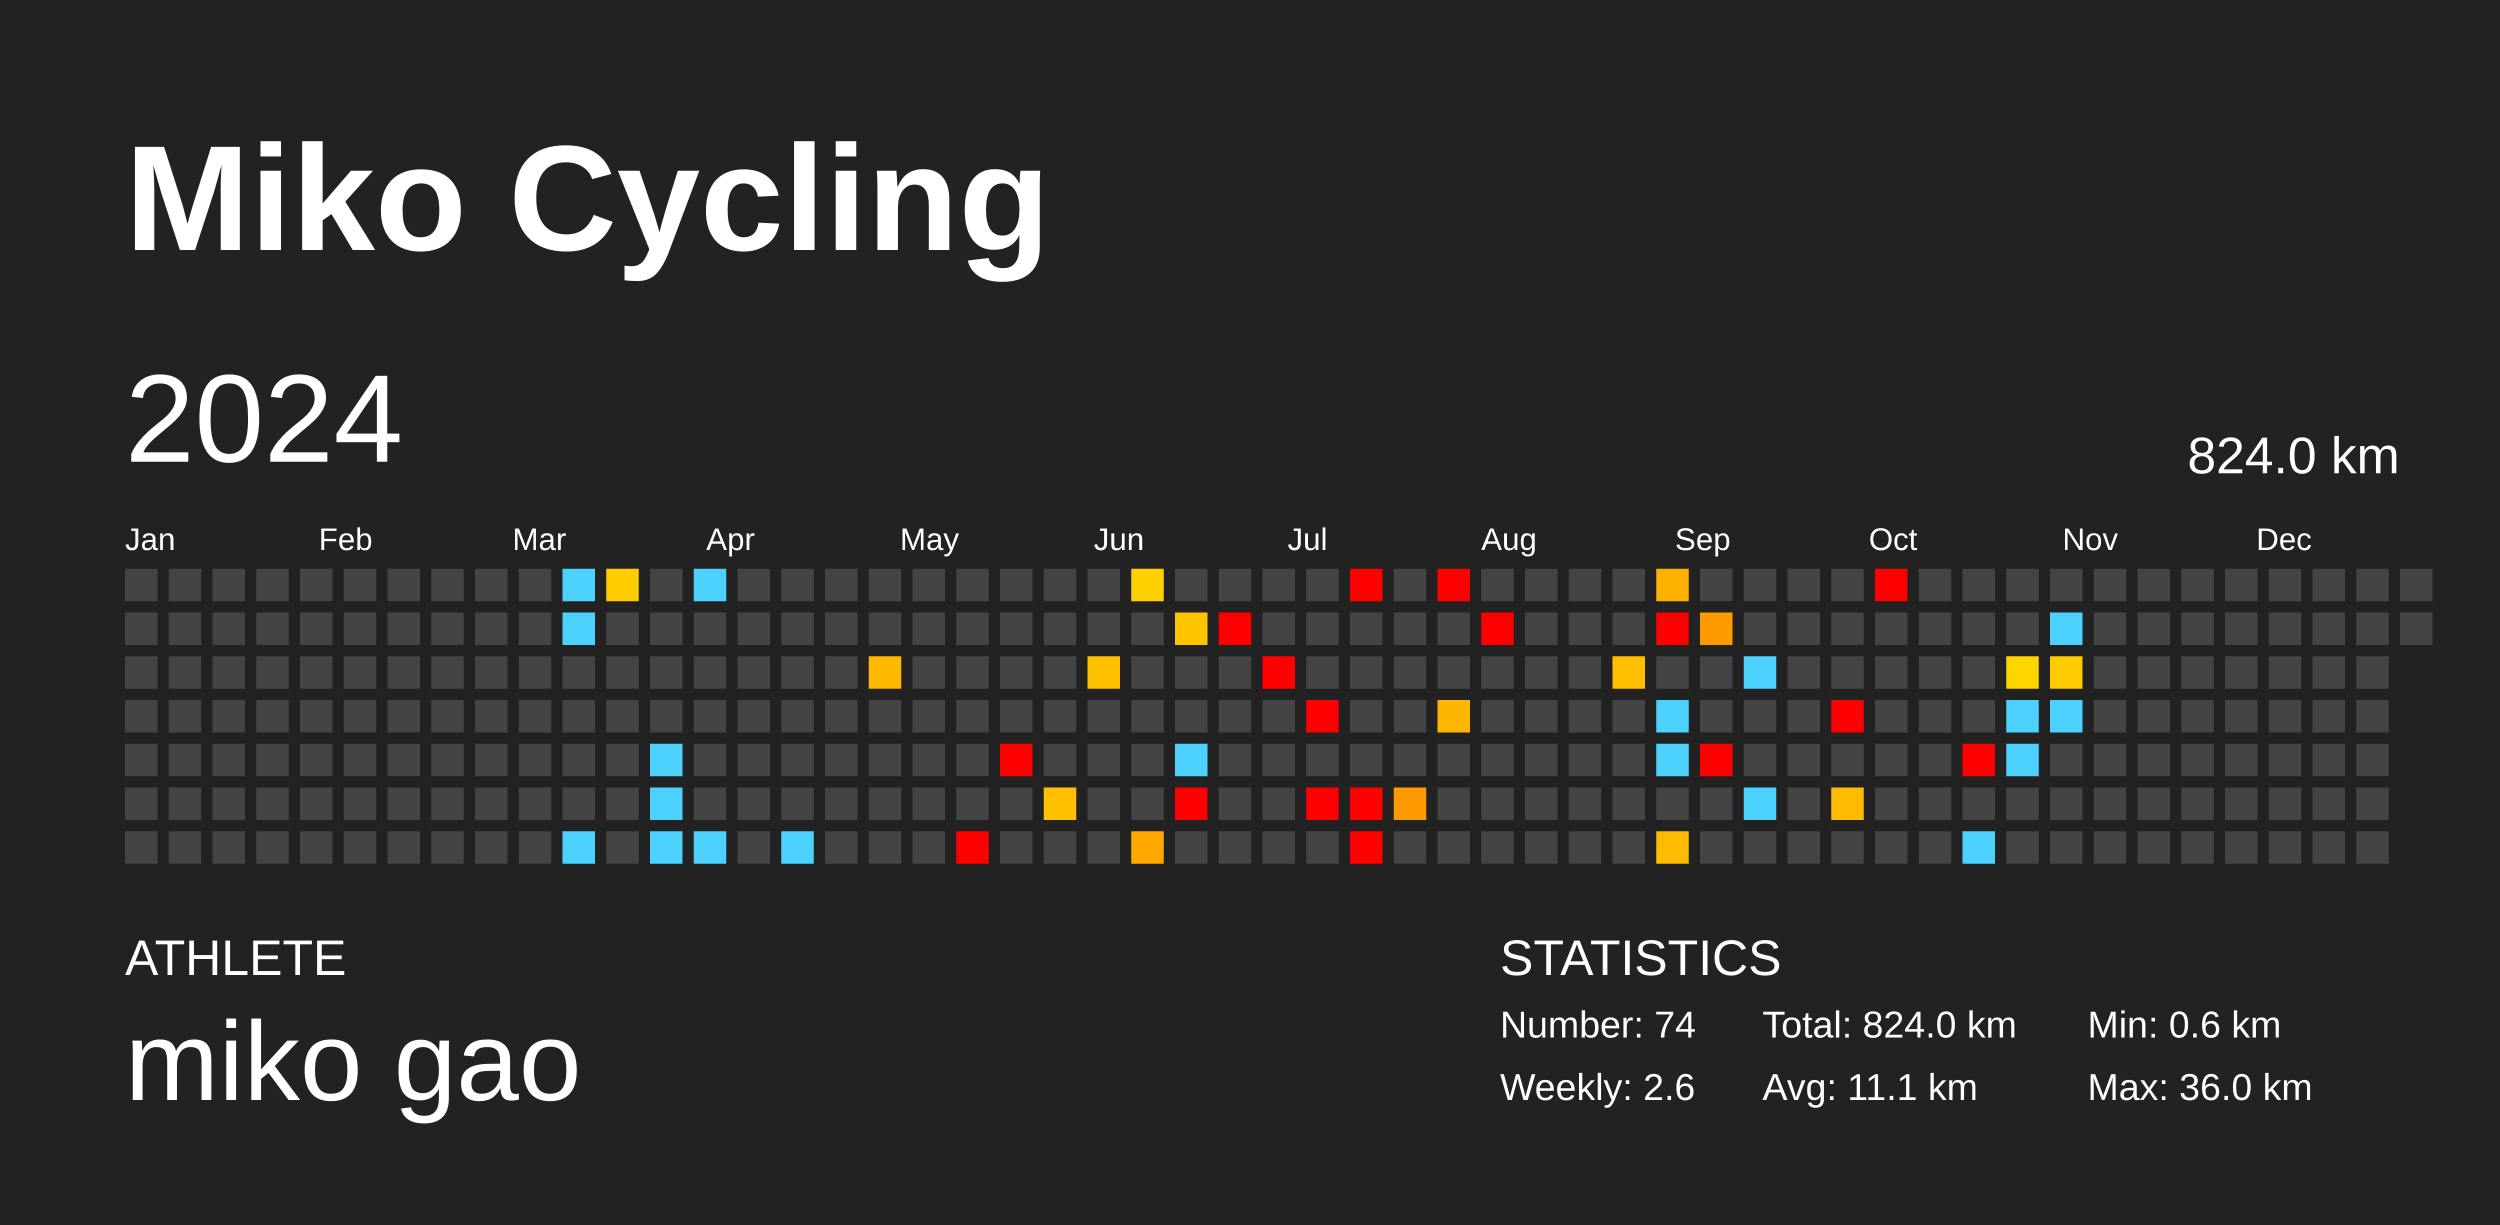
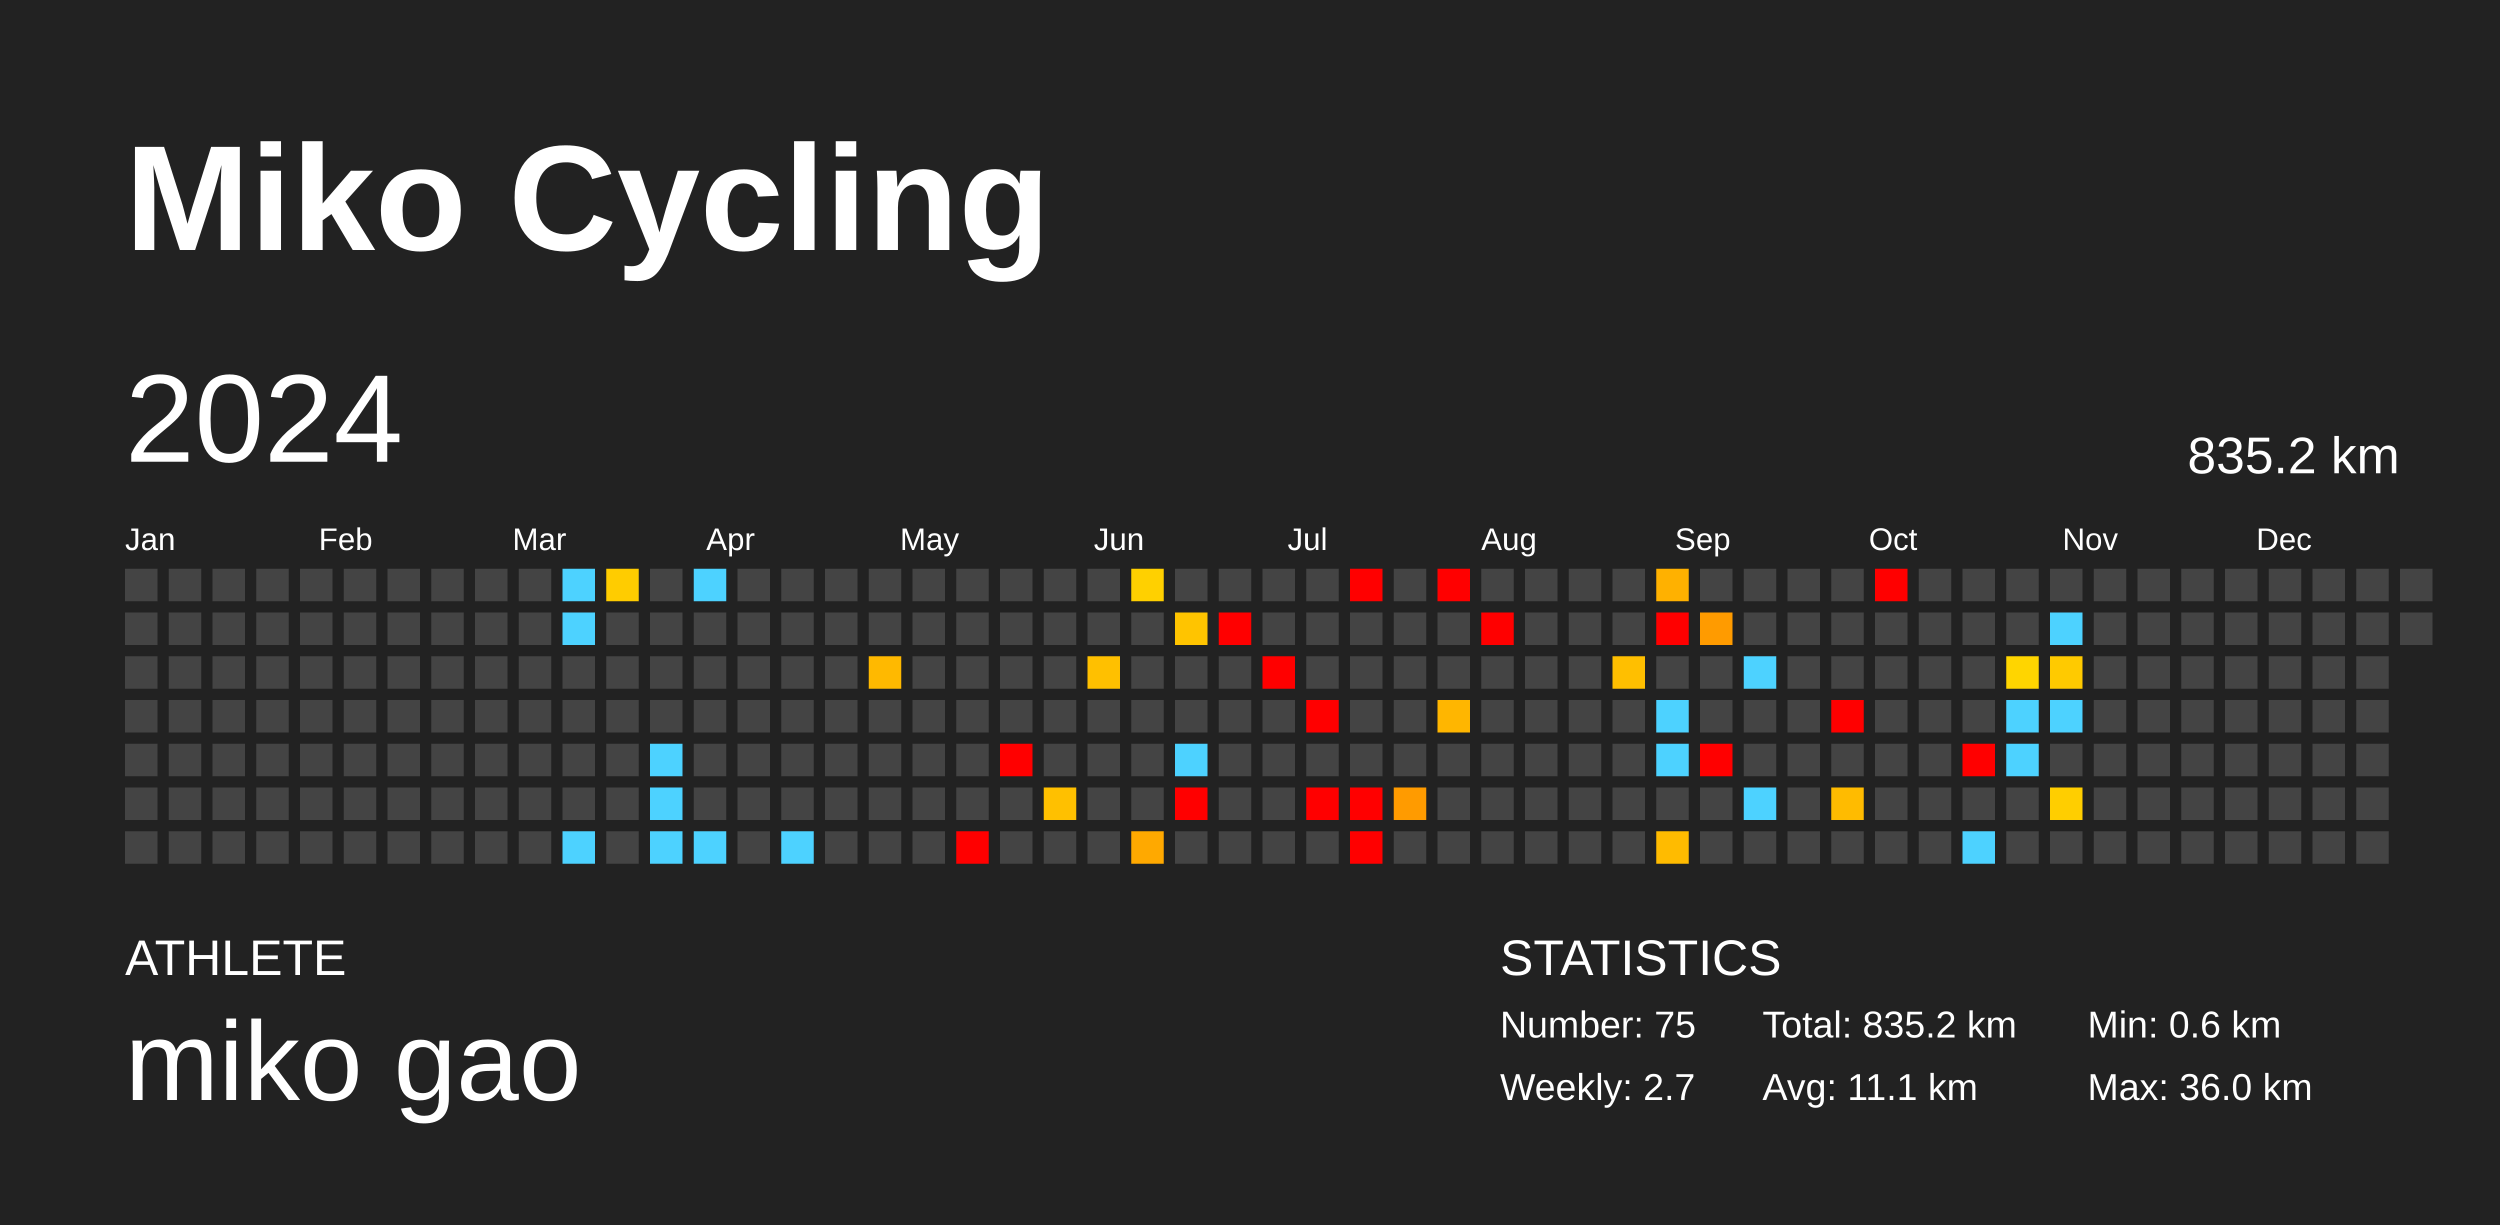
<svg xmlns="http://www.w3.org/2000/svg" baseProfile="full" height="98mm" version="1.1" viewBox="0,0,200,98" width="200mm">
  <defs />
  <rect fill="#222222" height="98" width="200" x="0" y="0" />
  <text fill="#FFFFFF" style="font-size:12px; font-family:Arial; font-weight:bold;" x="10" y="20">Miko Cycling</text>
  <text fill="#FFFFFF" style="font-size:4px; font-family:Arial" x="10" y="78">ATHLETE</text>
  <text fill="#FFFFFF" style="font-size:9px; font-family:Arial" x="10" y="88">miko gao</text>
  <text fill="#FFFFFF" style="font-size:4px; font-family:Arial" x="120" y="78">STATISTICS</text>
-   <text fill="#FFFFFF" style="font-size:3px; font-family:Arial" x="120" y="83">Number: 74</text>
-   <text fill="#FFFFFF" style="font-size:3px; font-family:Arial" x="120" y="88">Weekly: 2.6</text>
-   <text fill="#FFFFFF" style="font-size:3px; font-family:Arial" x="141" y="83">Total: 824.0 km</text>
+   <text fill="#FFFFFF" style="font-size:3px; font-family:Arial" x="120" y="83">Number: 75</text>
+   <text fill="#FFFFFF" style="font-size:3px; font-family:Arial" x="120" y="88">Weekly: 2.7</text>
+   <text fill="#FFFFFF" style="font-size:3px; font-family:Arial" x="141" y="83">Total: 835.2 km</text>
  <text fill="#FFFFFF" style="font-size:3px; font-family:Arial" x="141" y="88">Avg: 11.1 km</text>
  <text fill="#FFFFFF" style="font-size:3px; font-family:Arial" x="167" y="83">Min: 0.6 km</text>
  <text fill="#FFFFFF" style="font-size:3px; font-family:Arial" x="167" y="88">Max: 36.0 km</text>
  <text dominant-baseline="hanging" fill="#FFFFFF" style="font-size:10.0px; font-family:Arial;" x="10" y="30">2024</text>
-   <text dominant-baseline="hanging" fill="#FFFFFF" style="font-size:4.125px; font-family:Arial;" x="175" y="35">824.0 km</text>
+   <text dominant-baseline="hanging" fill="#FFFFFF" style="font-size:4.125px; font-family:Arial;" x="175" y="35">835.2 km</text>
  <text fill="#FFFFFF" style="font-size:2.5px; font-family:Arial" x="10.0" y="44">Jan</text>
  <text fill="#FFFFFF" style="font-size:2.5px; font-family:Arial" x="25.5" y="44">Feb</text>
  <text fill="#FFFFFF" style="font-size:2.5px; font-family:Arial" x="41.0" y="44">Mar</text>
  <text fill="#FFFFFF" style="font-size:2.5px; font-family:Arial" x="56.5" y="44">Apr</text>
  <text fill="#FFFFFF" style="font-size:2.5px; font-family:Arial" x="72.0" y="44">May</text>
  <text fill="#FFFFFF" style="font-size:2.5px; font-family:Arial" x="87.5" y="44">Jun</text>
  <text fill="#FFFFFF" style="font-size:2.5px; font-family:Arial" x="103.0" y="44">Jul</text>
  <text fill="#FFFFFF" style="font-size:2.5px; font-family:Arial" x="118.5" y="44">Aug</text>
  <text fill="#FFFFFF" style="font-size:2.5px; font-family:Arial" x="134.0" y="44">Sep</text>
  <text fill="#FFFFFF" style="font-size:2.5px; font-family:Arial" x="149.5" y="44">Oct</text>
  <text fill="#FFFFFF" style="font-size:2.5px; font-family:Arial" x="165.0" y="44">Nov</text>
  <text fill="#FFFFFF" style="font-size:2.5px; font-family:Arial" x="180.5" y="44">Dec</text>
  <rect fill="#444444" height="2.6" width="2.6" x="10.0" y="45.5" />
  <rect fill="#444444" height="2.6" width="2.6" x="10.0" y="49.0" />
  <rect fill="#444444" height="2.6" width="2.6" x="10.0" y="52.5" />
  <rect fill="#444444" height="2.6" width="2.6" x="10.0" y="56.0" />
  <rect fill="#444444" height="2.6" width="2.6" x="10.0" y="59.5" />
  <rect fill="#444444" height="2.6" width="2.6" x="10.0" y="63.0" />
  <rect fill="#444444" height="2.6" width="2.6" x="10.0" y="66.5" />
  <rect fill="#444444" height="2.6" width="2.6" x="13.5" y="45.5" />
  <rect fill="#444444" height="2.6" width="2.6" x="13.5" y="49.0" />
  <rect fill="#444444" height="2.6" width="2.6" x="13.5" y="52.5" />
  <rect fill="#444444" height="2.6" width="2.6" x="13.5" y="56.0" />
  <rect fill="#444444" height="2.6" width="2.6" x="13.5" y="59.5" />
  <rect fill="#444444" height="2.6" width="2.6" x="13.5" y="63.0" />
  <rect fill="#444444" height="2.6" width="2.6" x="13.5" y="66.5" />
  <rect fill="#444444" height="2.6" width="2.6" x="17.0" y="45.5" />
  <rect fill="#444444" height="2.6" width="2.6" x="17.0" y="49.0" />
  <rect fill="#444444" height="2.6" width="2.6" x="17.0" y="52.5" />
  <rect fill="#444444" height="2.6" width="2.6" x="17.0" y="56.0" />
  <rect fill="#444444" height="2.6" width="2.6" x="17.0" y="59.5" />
  <rect fill="#444444" height="2.6" width="2.6" x="17.0" y="63.0" />
  <rect fill="#444444" height="2.6" width="2.6" x="17.0" y="66.5" />
  <rect fill="#444444" height="2.6" width="2.6" x="20.5" y="45.5" />
  <rect fill="#444444" height="2.6" width="2.6" x="20.5" y="49.0" />
  <rect fill="#444444" height="2.6" width="2.6" x="20.5" y="52.5" />
  <rect fill="#444444" height="2.6" width="2.6" x="20.5" y="56.0" />
  <rect fill="#444444" height="2.6" width="2.6" x="20.5" y="59.5" />
  <rect fill="#444444" height="2.6" width="2.6" x="20.5" y="63.0" />
  <rect fill="#444444" height="2.6" width="2.6" x="20.5" y="66.5" />
  <rect fill="#444444" height="2.6" width="2.6" x="24.0" y="45.5" />
  <rect fill="#444444" height="2.6" width="2.6" x="24.0" y="49.0" />
  <rect fill="#444444" height="2.6" width="2.6" x="24.0" y="52.5" />
  <rect fill="#444444" height="2.6" width="2.6" x="24.0" y="56.0" />
  <rect fill="#444444" height="2.6" width="2.6" x="24.0" y="59.5" />
  <rect fill="#444444" height="2.6" width="2.6" x="24.0" y="63.0" />
  <rect fill="#444444" height="2.6" width="2.6" x="24.0" y="66.5" />
  <rect fill="#444444" height="2.6" width="2.6" x="27.5" y="45.5" />
  <rect fill="#444444" height="2.6" width="2.6" x="27.5" y="49.0" />
  <rect fill="#444444" height="2.6" width="2.6" x="27.5" y="52.5" />
  <rect fill="#444444" height="2.6" width="2.6" x="27.5" y="56.0" />
  <rect fill="#444444" height="2.6" width="2.6" x="27.5" y="59.5" />
  <rect fill="#444444" height="2.6" width="2.6" x="27.5" y="63.0" />
  <rect fill="#444444" height="2.6" width="2.6" x="27.5" y="66.5" />
  <rect fill="#444444" height="2.6" width="2.6" x="31.0" y="45.5" />
  <rect fill="#444444" height="2.6" width="2.6" x="31.0" y="49.0" />
  <rect fill="#444444" height="2.6" width="2.6" x="31.0" y="52.5" />
  <rect fill="#444444" height="2.6" width="2.6" x="31.0" y="56.0" />
  <rect fill="#444444" height="2.6" width="2.6" x="31.0" y="59.5" />
  <rect fill="#444444" height="2.6" width="2.6" x="31.0" y="63.0" />
  <rect fill="#444444" height="2.6" width="2.6" x="31.0" y="66.5" />
  <rect fill="#444444" height="2.6" width="2.6" x="34.5" y="45.5" />
  <rect fill="#444444" height="2.6" width="2.6" x="34.5" y="49.0" />
  <rect fill="#444444" height="2.6" width="2.6" x="34.5" y="52.5" />
  <rect fill="#444444" height="2.6" width="2.6" x="34.5" y="56.0" />
  <rect fill="#444444" height="2.6" width="2.6" x="34.5" y="59.5" />
  <rect fill="#444444" height="2.6" width="2.6" x="34.5" y="63.0" />
  <rect fill="#444444" height="2.6" width="2.6" x="34.5" y="66.5" />
  <rect fill="#444444" height="2.6" width="2.6" x="38.0" y="45.5" />
  <rect fill="#444444" height="2.6" width="2.6" x="38.0" y="49.0" />
  <rect fill="#444444" height="2.6" width="2.6" x="38.0" y="52.5" />
  <rect fill="#444444" height="2.6" width="2.6" x="38.0" y="56.0" />
  <rect fill="#444444" height="2.6" width="2.6" x="38.0" y="59.5" />
  <rect fill="#444444" height="2.6" width="2.6" x="38.0" y="63.0" />
  <rect fill="#444444" height="2.6" width="2.6" x="38.0" y="66.5" />
  <rect fill="#444444" height="2.6" width="2.6" x="41.5" y="45.5" />
  <rect fill="#444444" height="2.6" width="2.6" x="41.5" y="49.0" />
  <rect fill="#444444" height="2.6" width="2.6" x="41.5" y="52.5" />
  <rect fill="#444444" height="2.6" width="2.6" x="41.5" y="56.0" />
  <rect fill="#444444" height="2.6" width="2.6" x="41.5" y="59.5" />
  <rect fill="#444444" height="2.6" width="2.6" x="41.5" y="63.0" />
  <rect fill="#444444" height="2.6" width="2.6" x="41.5" y="66.5" />
  <rect fill="#4dd2ff" height="2.6" width="2.6" x="45.0" y="45.5" />
  <rect fill="#4dd2ff" height="2.6" width="2.6" x="45.0" y="49.0" />
  <rect fill="#444444" height="2.6" width="2.6" x="45.0" y="52.5" />
  <rect fill="#444444" height="2.6" width="2.6" x="45.0" y="56.0" />
  <rect fill="#444444" height="2.6" width="2.6" x="45.0" y="59.5" />
  <rect fill="#444444" height="2.6" width="2.6" x="45.0" y="63.0" />
  <rect fill="#4dd2ff" height="2.6" width="2.6" x="45.0" y="66.5" />
  <rect fill="#ffcc00" height="2.6" width="2.6" x="48.5" y="45.5" />
  <rect fill="#444444" height="2.6" width="2.6" x="48.5" y="49.0" />
  <rect fill="#444444" height="2.6" width="2.6" x="48.5" y="52.5" />
  <rect fill="#444444" height="2.6" width="2.6" x="48.5" y="56.0" />
  <rect fill="#444444" height="2.6" width="2.6" x="48.5" y="59.5" />
  <rect fill="#444444" height="2.6" width="2.6" x="48.5" y="63.0" />
  <rect fill="#444444" height="2.6" width="2.6" x="48.5" y="66.5" />
  <rect fill="#444444" height="2.6" width="2.6" x="52.0" y="45.5" />
  <rect fill="#444444" height="2.6" width="2.6" x="52.0" y="49.0" />
  <rect fill="#444444" height="2.6" width="2.6" x="52.0" y="52.5" />
  <rect fill="#444444" height="2.6" width="2.6" x="52.0" y="56.0" />
  <rect fill="#4dd2ff" height="2.6" width="2.6" x="52.0" y="59.5" />
  <rect fill="#4dd2ff" height="2.6" width="2.6" x="52.0" y="63.0" />
  <rect fill="#4dd2ff" height="2.6" width="2.6" x="52.0" y="66.5" />
  <rect fill="#4dd2ff" height="2.6" width="2.6" x="55.5" y="45.5" />
  <rect fill="#444444" height="2.6" width="2.6" x="55.5" y="49.0" />
  <rect fill="#444444" height="2.6" width="2.6" x="55.5" y="52.5" />
  <rect fill="#444444" height="2.6" width="2.6" x="55.5" y="56.0" />
  <rect fill="#444444" height="2.6" width="2.6" x="55.5" y="59.5" />
  <rect fill="#444444" height="2.6" width="2.6" x="55.5" y="63.0" />
  <rect fill="#4dd2ff" height="2.6" width="2.6" x="55.5" y="66.5" />
  <rect fill="#444444" height="2.6" width="2.6" x="59.0" y="45.5" />
  <rect fill="#444444" height="2.6" width="2.6" x="59.0" y="49.0" />
  <rect fill="#444444" height="2.6" width="2.6" x="59.0" y="52.5" />
  <rect fill="#444444" height="2.6" width="2.6" x="59.0" y="56.0" />
  <rect fill="#444444" height="2.6" width="2.6" x="59.0" y="59.5" />
  <rect fill="#444444" height="2.6" width="2.6" x="59.0" y="63.0" />
  <rect fill="#444444" height="2.6" width="2.6" x="59.0" y="66.5" />
  <rect fill="#444444" height="2.6" width="2.6" x="62.5" y="45.5" />
  <rect fill="#444444" height="2.6" width="2.6" x="62.5" y="49.0" />
  <rect fill="#444444" height="2.6" width="2.6" x="62.5" y="52.5" />
  <rect fill="#444444" height="2.6" width="2.6" x="62.5" y="56.0" />
  <rect fill="#444444" height="2.6" width="2.6" x="62.5" y="59.5" />
  <rect fill="#444444" height="2.6" width="2.6" x="62.5" y="63.0" />
  <rect fill="#4dd2ff" height="2.6" width="2.6" x="62.5" y="66.5" />
  <rect fill="#444444" height="2.6" width="2.6" x="66.0" y="45.5" />
  <rect fill="#444444" height="2.6" width="2.6" x="66.0" y="49.0" />
  <rect fill="#444444" height="2.6" width="2.6" x="66.0" y="52.5" />
  <rect fill="#444444" height="2.6" width="2.6" x="66.0" y="56.0" />
  <rect fill="#444444" height="2.6" width="2.6" x="66.0" y="59.5" />
  <rect fill="#444444" height="2.6" width="2.6" x="66.0" y="63.0" />
  <rect fill="#444444" height="2.6" width="2.6" x="66.0" y="66.5" />
  <rect fill="#444444" height="2.6" width="2.6" x="69.5" y="45.5" />
  <rect fill="#444444" height="2.6" width="2.6" x="69.5" y="49.0" />
  <rect fill="#ffb900" height="2.6" width="2.6" x="69.5" y="52.5" />
  <rect fill="#444444" height="2.6" width="2.6" x="69.5" y="56.0" />
  <rect fill="#444444" height="2.6" width="2.6" x="69.5" y="59.5" />
  <rect fill="#444444" height="2.6" width="2.6" x="69.5" y="63.0" />
  <rect fill="#444444" height="2.6" width="2.6" x="69.5" y="66.5" />
  <rect fill="#444444" height="2.6" width="2.6" x="73.0" y="45.5" />
  <rect fill="#444444" height="2.6" width="2.6" x="73.0" y="49.0" />
  <rect fill="#444444" height="2.6" width="2.6" x="73.0" y="52.5" />
  <rect fill="#444444" height="2.6" width="2.6" x="73.0" y="56.0" />
  <rect fill="#444444" height="2.6" width="2.6" x="73.0" y="59.5" />
  <rect fill="#444444" height="2.6" width="2.6" x="73.0" y="63.0" />
  <rect fill="#444444" height="2.6" width="2.6" x="73.0" y="66.5" />
  <rect fill="#444444" height="2.6" width="2.6" x="76.5" y="45.5" />
  <rect fill="#444444" height="2.6" width="2.6" x="76.5" y="49.0" />
  <rect fill="#444444" height="2.6" width="2.6" x="76.5" y="52.5" />
  <rect fill="#444444" height="2.6" width="2.6" x="76.5" y="56.0" />
  <rect fill="#444444" height="2.6" width="2.6" x="76.5" y="59.5" />
  <rect fill="#444444" height="2.6" width="2.6" x="76.5" y="63.0" />
  <rect fill="red" height="2.6" width="2.6" x="76.5" y="66.5" />
  <rect fill="#444444" height="2.6" width="2.6" x="80.0" y="45.5" />
  <rect fill="#444444" height="2.6" width="2.6" x="80.0" y="49.0" />
  <rect fill="#444444" height="2.6" width="2.6" x="80.0" y="52.5" />
  <rect fill="#444444" height="2.6" width="2.6" x="80.0" y="56.0" />
  <rect fill="red" height="2.6" width="2.6" x="80.0" y="59.5" />
  <rect fill="#444444" height="2.6" width="2.6" x="80.0" y="63.0" />
  <rect fill="#444444" height="2.6" width="2.6" x="80.0" y="66.5" />
  <rect fill="#444444" height="2.6" width="2.6" x="83.5" y="45.5" />
  <rect fill="#444444" height="2.6" width="2.6" x="83.5" y="49.0" />
  <rect fill="#444444" height="2.6" width="2.6" x="83.5" y="52.5" />
  <rect fill="#444444" height="2.6" width="2.6" x="83.5" y="56.0" />
  <rect fill="#444444" height="2.6" width="2.6" x="83.5" y="59.5" />
  <rect fill="#ffc000" height="2.6" width="2.6" x="83.5" y="63.0" />
  <rect fill="#444444" height="2.6" width="2.6" x="83.5" y="66.5" />
  <rect fill="#444444" height="2.6" width="2.6" x="87.0" y="45.5" />
  <rect fill="#444444" height="2.6" width="2.6" x="87.0" y="49.0" />
  <rect fill="#ffc000" height="2.6" width="2.6" x="87.0" y="52.5" />
  <rect fill="#444444" height="2.6" width="2.6" x="87.0" y="56.0" />
  <rect fill="#444444" height="2.6" width="2.6" x="87.0" y="59.5" />
  <rect fill="#444444" height="2.6" width="2.6" x="87.0" y="63.0" />
  <rect fill="#444444" height="2.6" width="2.6" x="87.0" y="66.5" />
  <rect fill="#ffd000" height="2.6" width="2.6" x="90.5" y="45.5" />
  <rect fill="#444444" height="2.6" width="2.6" x="90.5" y="49.0" />
  <rect fill="#444444" height="2.6" width="2.6" x="90.5" y="52.5" />
  <rect fill="#444444" height="2.6" width="2.6" x="90.5" y="56.0" />
  <rect fill="#444444" height="2.6" width="2.6" x="90.5" y="59.5" />
  <rect fill="#444444" height="2.6" width="2.6" x="90.5" y="63.0" />
  <rect fill="#ffa900" height="2.6" width="2.6" x="90.5" y="66.5" />
  <rect fill="#444444" height="2.6" width="2.6" x="94.0" y="45.5" />
  <rect fill="#ffc400" height="2.6" width="2.6" x="94.0" y="49.0" />
  <rect fill="#444444" height="2.6" width="2.6" x="94.0" y="52.5" />
  <rect fill="#444444" height="2.6" width="2.6" x="94.0" y="56.0" />
  <rect fill="#4dd2ff" height="2.6" width="2.6" x="94.0" y="59.5" />
  <rect fill="red" height="2.6" width="2.6" x="94.0" y="63.0" />
  <rect fill="#444444" height="2.6" width="2.6" x="94.0" y="66.5" />
  <rect fill="#444444" height="2.6" width="2.6" x="97.5" y="45.5" />
  <rect fill="red" height="2.6" width="2.6" x="97.5" y="49.0" />
  <rect fill="#444444" height="2.6" width="2.6" x="97.5" y="52.5" />
  <rect fill="#444444" height="2.6" width="2.6" x="97.5" y="56.0" />
  <rect fill="#444444" height="2.6" width="2.6" x="97.5" y="59.5" />
  <rect fill="#444444" height="2.6" width="2.6" x="97.5" y="63.0" />
  <rect fill="#444444" height="2.6" width="2.6" x="97.5" y="66.5" />
  <rect fill="#444444" height="2.6" width="2.6" x="101.0" y="45.5" />
  <rect fill="#444444" height="2.6" width="2.6" x="101.0" y="49.0" />
  <rect fill="red" height="2.6" width="2.6" x="101.0" y="52.5" />
  <rect fill="#444444" height="2.6" width="2.6" x="101.0" y="56.0" />
  <rect fill="#444444" height="2.6" width="2.6" x="101.0" y="59.5" />
  <rect fill="#444444" height="2.6" width="2.6" x="101.0" y="63.0" />
  <rect fill="#444444" height="2.6" width="2.6" x="101.0" y="66.5" />
  <rect fill="#444444" height="2.6" width="2.6" x="104.5" y="45.5" />
  <rect fill="#444444" height="2.6" width="2.6" x="104.5" y="49.0" />
  <rect fill="#444444" height="2.6" width="2.6" x="104.5" y="52.5" />
  <rect fill="red" height="2.6" width="2.6" x="104.5" y="56.0" />
  <rect fill="#444444" height="2.6" width="2.6" x="104.5" y="59.5" />
  <rect fill="red" height="2.6" width="2.6" x="104.5" y="63.0" />
  <rect fill="#444444" height="2.6" width="2.6" x="104.5" y="66.5" />
  <rect fill="red" height="2.6" width="2.6" x="108.0" y="45.5" />
  <rect fill="#444444" height="2.6" width="2.6" x="108.0" y="49.0" />
  <rect fill="#444444" height="2.6" width="2.6" x="108.0" y="52.5" />
  <rect fill="#444444" height="2.6" width="2.6" x="108.0" y="56.0" />
  <rect fill="#444444" height="2.6" width="2.6" x="108.0" y="59.5" />
  <rect fill="red" height="2.6" width="2.6" x="108.0" y="63.0" />
  <rect fill="red" height="2.6" width="2.6" x="108.0" y="66.5" />
  <rect fill="#444444" height="2.6" width="2.6" x="111.5" y="45.5" />
  <rect fill="#444444" height="2.6" width="2.6" x="111.5" y="49.0" />
  <rect fill="#444444" height="2.6" width="2.6" x="111.5" y="52.5" />
  <rect fill="#444444" height="2.6" width="2.6" x="111.5" y="56.0" />
  <rect fill="#444444" height="2.6" width="2.6" x="111.5" y="59.5" />
  <rect fill="#ff9b00" height="2.6" width="2.6" x="111.5" y="63.0" />
  <rect fill="#444444" height="2.6" width="2.6" x="111.5" y="66.5" />
  <rect fill="red" height="2.6" width="2.6" x="115.0" y="45.5" />
  <rect fill="#444444" height="2.6" width="2.6" x="115.0" y="49.0" />
  <rect fill="#444444" height="2.6" width="2.6" x="115.0" y="52.5" />
  <rect fill="#ffb600" height="2.6" width="2.6" x="115.0" y="56.0" />
  <rect fill="#444444" height="2.6" width="2.6" x="115.0" y="59.5" />
  <rect fill="#444444" height="2.6" width="2.6" x="115.0" y="63.0" />
  <rect fill="#444444" height="2.6" width="2.6" x="115.0" y="66.5" />
  <rect fill="#444444" height="2.6" width="2.6" x="118.5" y="45.5" />
  <rect fill="red" height="2.6" width="2.6" x="118.5" y="49.0" />
  <rect fill="#444444" height="2.6" width="2.6" x="118.5" y="52.5" />
  <rect fill="#444444" height="2.6" width="2.6" x="118.5" y="56.0" />
  <rect fill="#444444" height="2.6" width="2.6" x="118.5" y="59.5" />
  <rect fill="#444444" height="2.6" width="2.6" x="118.5" y="63.0" />
  <rect fill="#444444" height="2.6" width="2.6" x="118.5" y="66.5" />
  <rect fill="#444444" height="2.6" width="2.6" x="122.0" y="45.5" />
  <rect fill="#444444" height="2.6" width="2.6" x="122.0" y="49.0" />
  <rect fill="#444444" height="2.6" width="2.6" x="122.0" y="52.5" />
  <rect fill="#444444" height="2.6" width="2.6" x="122.0" y="56.0" />
  <rect fill="#444444" height="2.6" width="2.6" x="122.0" y="59.5" />
  <rect fill="#444444" height="2.6" width="2.6" x="122.0" y="63.0" />
  <rect fill="#444444" height="2.6" width="2.6" x="122.0" y="66.5" />
  <rect fill="#444444" height="2.6" width="2.6" x="125.5" y="45.5" />
  <rect fill="#444444" height="2.6" width="2.6" x="125.5" y="49.0" />
  <rect fill="#444444" height="2.6" width="2.6" x="125.5" y="52.5" />
  <rect fill="#444444" height="2.6" width="2.6" x="125.5" y="56.0" />
  <rect fill="#444444" height="2.6" width="2.6" x="125.5" y="59.5" />
  <rect fill="#444444" height="2.6" width="2.6" x="125.5" y="63.0" />
  <rect fill="#444444" height="2.6" width="2.6" x="125.5" y="66.5" />
  <rect fill="#444444" height="2.6" width="2.6" x="129.0" y="45.5" />
  <rect fill="#444444" height="2.6" width="2.6" x="129.0" y="49.0" />
  <rect fill="#ffbf00" height="2.6" width="2.6" x="129.0" y="52.5" />
  <rect fill="#444444" height="2.6" width="2.6" x="129.0" y="56.0" />
  <rect fill="#444444" height="2.6" width="2.6" x="129.0" y="59.5" />
  <rect fill="#444444" height="2.6" width="2.6" x="129.0" y="63.0" />
  <rect fill="#444444" height="2.6" width="2.6" x="129.0" y="66.5" />
  <rect fill="#ffb100" height="2.6" width="2.6" x="132.5" y="45.5" />
  <rect fill="red" height="2.6" width="2.6" x="132.5" y="49.0" />
  <rect fill="#444444" height="2.6" width="2.6" x="132.5" y="52.5" />
  <rect fill="#4dd2ff" height="2.6" width="2.6" x="132.5" y="56.0" />
  <rect fill="#4dd2ff" height="2.6" width="2.6" x="132.5" y="59.5" />
  <rect fill="#444444" height="2.6" width="2.6" x="132.5" y="63.0" />
  <rect fill="#ffbb00" height="2.6" width="2.6" x="132.5" y="66.5" />
  <rect fill="#444444" height="2.6" width="2.6" x="136.0" y="45.5" />
  <rect fill="#ff9b00" height="2.6" width="2.6" x="136.0" y="49.0" />
  <rect fill="#444444" height="2.6" width="2.6" x="136.0" y="52.5" />
  <rect fill="#444444" height="2.6" width="2.6" x="136.0" y="56.0" />
  <rect fill="red" height="2.6" width="2.6" x="136.0" y="59.5" />
  <rect fill="#444444" height="2.6" width="2.6" x="136.0" y="63.0" />
  <rect fill="#444444" height="2.6" width="2.6" x="136.0" y="66.5" />
  <rect fill="#444444" height="2.6" width="2.6" x="139.5" y="45.5" />
  <rect fill="#444444" height="2.6" width="2.6" x="139.5" y="49.0" />
  <rect fill="#4dd2ff" height="2.6" width="2.6" x="139.5" y="52.5" />
  <rect fill="#444444" height="2.6" width="2.6" x="139.5" y="56.0" />
  <rect fill="#444444" height="2.6" width="2.6" x="139.5" y="59.5" />
  <rect fill="#4dd2ff" height="2.6" width="2.6" x="139.5" y="63.0" />
  <rect fill="#444444" height="2.6" width="2.6" x="139.5" y="66.5" />
  <rect fill="#444444" height="2.6" width="2.6" x="143.0" y="45.5" />
  <rect fill="#444444" height="2.6" width="2.6" x="143.0" y="49.0" />
  <rect fill="#444444" height="2.6" width="2.6" x="143.0" y="52.5" />
  <rect fill="#444444" height="2.6" width="2.6" x="143.0" y="56.0" />
  <rect fill="#444444" height="2.6" width="2.6" x="143.0" y="59.5" />
  <rect fill="#444444" height="2.6" width="2.6" x="143.0" y="63.0" />
  <rect fill="#444444" height="2.6" width="2.6" x="143.0" y="66.5" />
  <rect fill="#444444" height="2.6" width="2.6" x="146.5" y="45.5" />
  <rect fill="#444444" height="2.6" width="2.6" x="146.5" y="49.0" />
  <rect fill="#444444" height="2.6" width="2.6" x="146.5" y="52.5" />
  <rect fill="red" height="2.6" width="2.6" x="146.5" y="56.0" />
  <rect fill="#444444" height="2.6" width="2.6" x="146.5" y="59.5" />
  <rect fill="#ffbb00" height="2.6" width="2.6" x="146.5" y="63.0" />
  <rect fill="#444444" height="2.6" width="2.6" x="146.5" y="66.5" />
  <rect fill="red" height="2.6" width="2.6" x="150.0" y="45.5" />
  <rect fill="#444444" height="2.6" width="2.6" x="150.0" y="49.0" />
  <rect fill="#444444" height="2.6" width="2.6" x="150.0" y="52.5" />
  <rect fill="#444444" height="2.6" width="2.6" x="150.0" y="56.0" />
  <rect fill="#444444" height="2.6" width="2.6" x="150.0" y="59.5" />
  <rect fill="#444444" height="2.6" width="2.6" x="150.0" y="63.0" />
  <rect fill="#444444" height="2.6" width="2.6" x="150.0" y="66.5" />
  <rect fill="#444444" height="2.6" width="2.6" x="153.5" y="45.5" />
  <rect fill="#444444" height="2.6" width="2.6" x="153.5" y="49.0" />
  <rect fill="#444444" height="2.6" width="2.6" x="153.5" y="52.5" />
  <rect fill="#444444" height="2.6" width="2.6" x="153.5" y="56.0" />
  <rect fill="#444444" height="2.6" width="2.6" x="153.5" y="59.5" />
  <rect fill="#444444" height="2.6" width="2.6" x="153.5" y="63.0" />
  <rect fill="#444444" height="2.6" width="2.6" x="153.5" y="66.5" />
  <rect fill="#444444" height="2.6" width="2.6" x="157.0" y="45.5" />
  <rect fill="#444444" height="2.6" width="2.6" x="157.0" y="49.0" />
  <rect fill="#444444" height="2.6" width="2.6" x="157.0" y="52.5" />
  <rect fill="#444444" height="2.6" width="2.6" x="157.0" y="56.0" />
  <rect fill="red" height="2.6" width="2.6" x="157.0" y="59.5" />
  <rect fill="#444444" height="2.6" width="2.6" x="157.0" y="63.0" />
  <rect fill="#4dd2ff" height="2.6" width="2.6" x="157.0" y="66.5" />
  <rect fill="#444444" height="2.6" width="2.6" x="160.5" y="45.5" />
  <rect fill="#444444" height="2.6" width="2.6" x="160.5" y="49.0" />
  <rect fill="#ffd500" height="2.6" width="2.6" x="160.5" y="52.5" />
  <rect fill="#4dd2ff" height="2.6" width="2.6" x="160.5" y="56.0" />
  <rect fill="#4dd2ff" height="2.6" width="2.6" x="160.5" y="59.5" />
  <rect fill="#444444" height="2.6" width="2.6" x="160.5" y="63.0" />
  <rect fill="#444444" height="2.6" width="2.6" x="160.5" y="66.5" />
  <rect fill="#444444" height="2.6" width="2.6" x="164.0" y="45.5" />
  <rect fill="#4dd2ff" height="2.6" width="2.6" x="164.0" y="49.0" />
  <rect fill="#ffca00" height="2.6" width="2.6" x="164.0" y="52.5" />
  <rect fill="#4dd2ff" height="2.6" width="2.6" x="164.0" y="56.0" />
  <rect fill="#444444" height="2.6" width="2.6" x="164.0" y="59.5" />
-   <rect fill="#444444" height="2.6" width="2.6" x="164.0" y="63.0" />
+   <rect fill="#ffce00" height="2.6" width="2.6" x="164.0" y="63.0" />
  <rect fill="#444444" height="2.6" width="2.6" x="164.0" y="66.5" />
  <rect fill="#444444" height="2.6" width="2.6" x="167.5" y="45.5" />
  <rect fill="#444444" height="2.6" width="2.6" x="167.5" y="49.0" />
  <rect fill="#444444" height="2.6" width="2.6" x="167.5" y="52.5" />
  <rect fill="#444444" height="2.6" width="2.6" x="167.5" y="56.0" />
  <rect fill="#444444" height="2.6" width="2.6" x="167.5" y="59.5" />
  <rect fill="#444444" height="2.6" width="2.6" x="167.5" y="63.0" />
  <rect fill="#444444" height="2.6" width="2.6" x="167.5" y="66.5" />
  <rect fill="#444444" height="2.6" width="2.6" x="171.0" y="45.5" />
  <rect fill="#444444" height="2.6" width="2.6" x="171.0" y="49.0" />
  <rect fill="#444444" height="2.6" width="2.6" x="171.0" y="52.5" />
  <rect fill="#444444" height="2.6" width="2.6" x="171.0" y="56.0" />
  <rect fill="#444444" height="2.6" width="2.6" x="171.0" y="59.5" />
  <rect fill="#444444" height="2.6" width="2.6" x="171.0" y="63.0" />
  <rect fill="#444444" height="2.6" width="2.6" x="171.0" y="66.5" />
  <rect fill="#444444" height="2.6" width="2.6" x="174.5" y="45.5" />
  <rect fill="#444444" height="2.6" width="2.6" x="174.5" y="49.0" />
  <rect fill="#444444" height="2.6" width="2.6" x="174.5" y="52.5" />
  <rect fill="#444444" height="2.6" width="2.6" x="174.5" y="56.0" />
  <rect fill="#444444" height="2.6" width="2.6" x="174.5" y="59.5" />
  <rect fill="#444444" height="2.6" width="2.6" x="174.5" y="63.0" />
  <rect fill="#444444" height="2.6" width="2.6" x="174.5" y="66.5" />
  <rect fill="#444444" height="2.6" width="2.6" x="178.0" y="45.5" />
  <rect fill="#444444" height="2.6" width="2.6" x="178.0" y="49.0" />
  <rect fill="#444444" height="2.6" width="2.6" x="178.0" y="52.5" />
  <rect fill="#444444" height="2.6" width="2.6" x="178.0" y="56.0" />
  <rect fill="#444444" height="2.6" width="2.6" x="178.0" y="59.5" />
  <rect fill="#444444" height="2.6" width="2.6" x="178.0" y="63.0" />
  <rect fill="#444444" height="2.6" width="2.6" x="178.0" y="66.5" />
  <rect fill="#444444" height="2.6" width="2.6" x="181.5" y="45.5" />
  <rect fill="#444444" height="2.6" width="2.6" x="181.5" y="49.0" />
  <rect fill="#444444" height="2.6" width="2.6" x="181.5" y="52.5" />
  <rect fill="#444444" height="2.6" width="2.6" x="181.5" y="56.0" />
  <rect fill="#444444" height="2.6" width="2.6" x="181.5" y="59.5" />
  <rect fill="#444444" height="2.6" width="2.6" x="181.5" y="63.0" />
  <rect fill="#444444" height="2.6" width="2.6" x="181.5" y="66.5" />
  <rect fill="#444444" height="2.6" width="2.6" x="185.0" y="45.5" />
  <rect fill="#444444" height="2.6" width="2.6" x="185.0" y="49.0" />
  <rect fill="#444444" height="2.6" width="2.6" x="185.0" y="52.5" />
  <rect fill="#444444" height="2.6" width="2.6" x="185.0" y="56.0" />
  <rect fill="#444444" height="2.6" width="2.6" x="185.0" y="59.5" />
  <rect fill="#444444" height="2.6" width="2.6" x="185.0" y="63.0" />
  <rect fill="#444444" height="2.6" width="2.6" x="185.0" y="66.5" />
  <rect fill="#444444" height="2.6" width="2.6" x="188.5" y="45.5" />
  <rect fill="#444444" height="2.6" width="2.6" x="188.5" y="49.0" />
  <rect fill="#444444" height="2.6" width="2.6" x="188.5" y="52.5" />
  <rect fill="#444444" height="2.6" width="2.6" x="188.5" y="56.0" />
  <rect fill="#444444" height="2.6" width="2.6" x="188.5" y="59.5" />
  <rect fill="#444444" height="2.6" width="2.6" x="188.5" y="63.0" />
  <rect fill="#444444" height="2.6" width="2.6" x="188.5" y="66.5" />
  <rect fill="#444444" height="2.6" width="2.6" x="192.0" y="45.5" />
  <rect fill="#444444" height="2.6" width="2.6" x="192.0" y="49.0" />
</svg>
